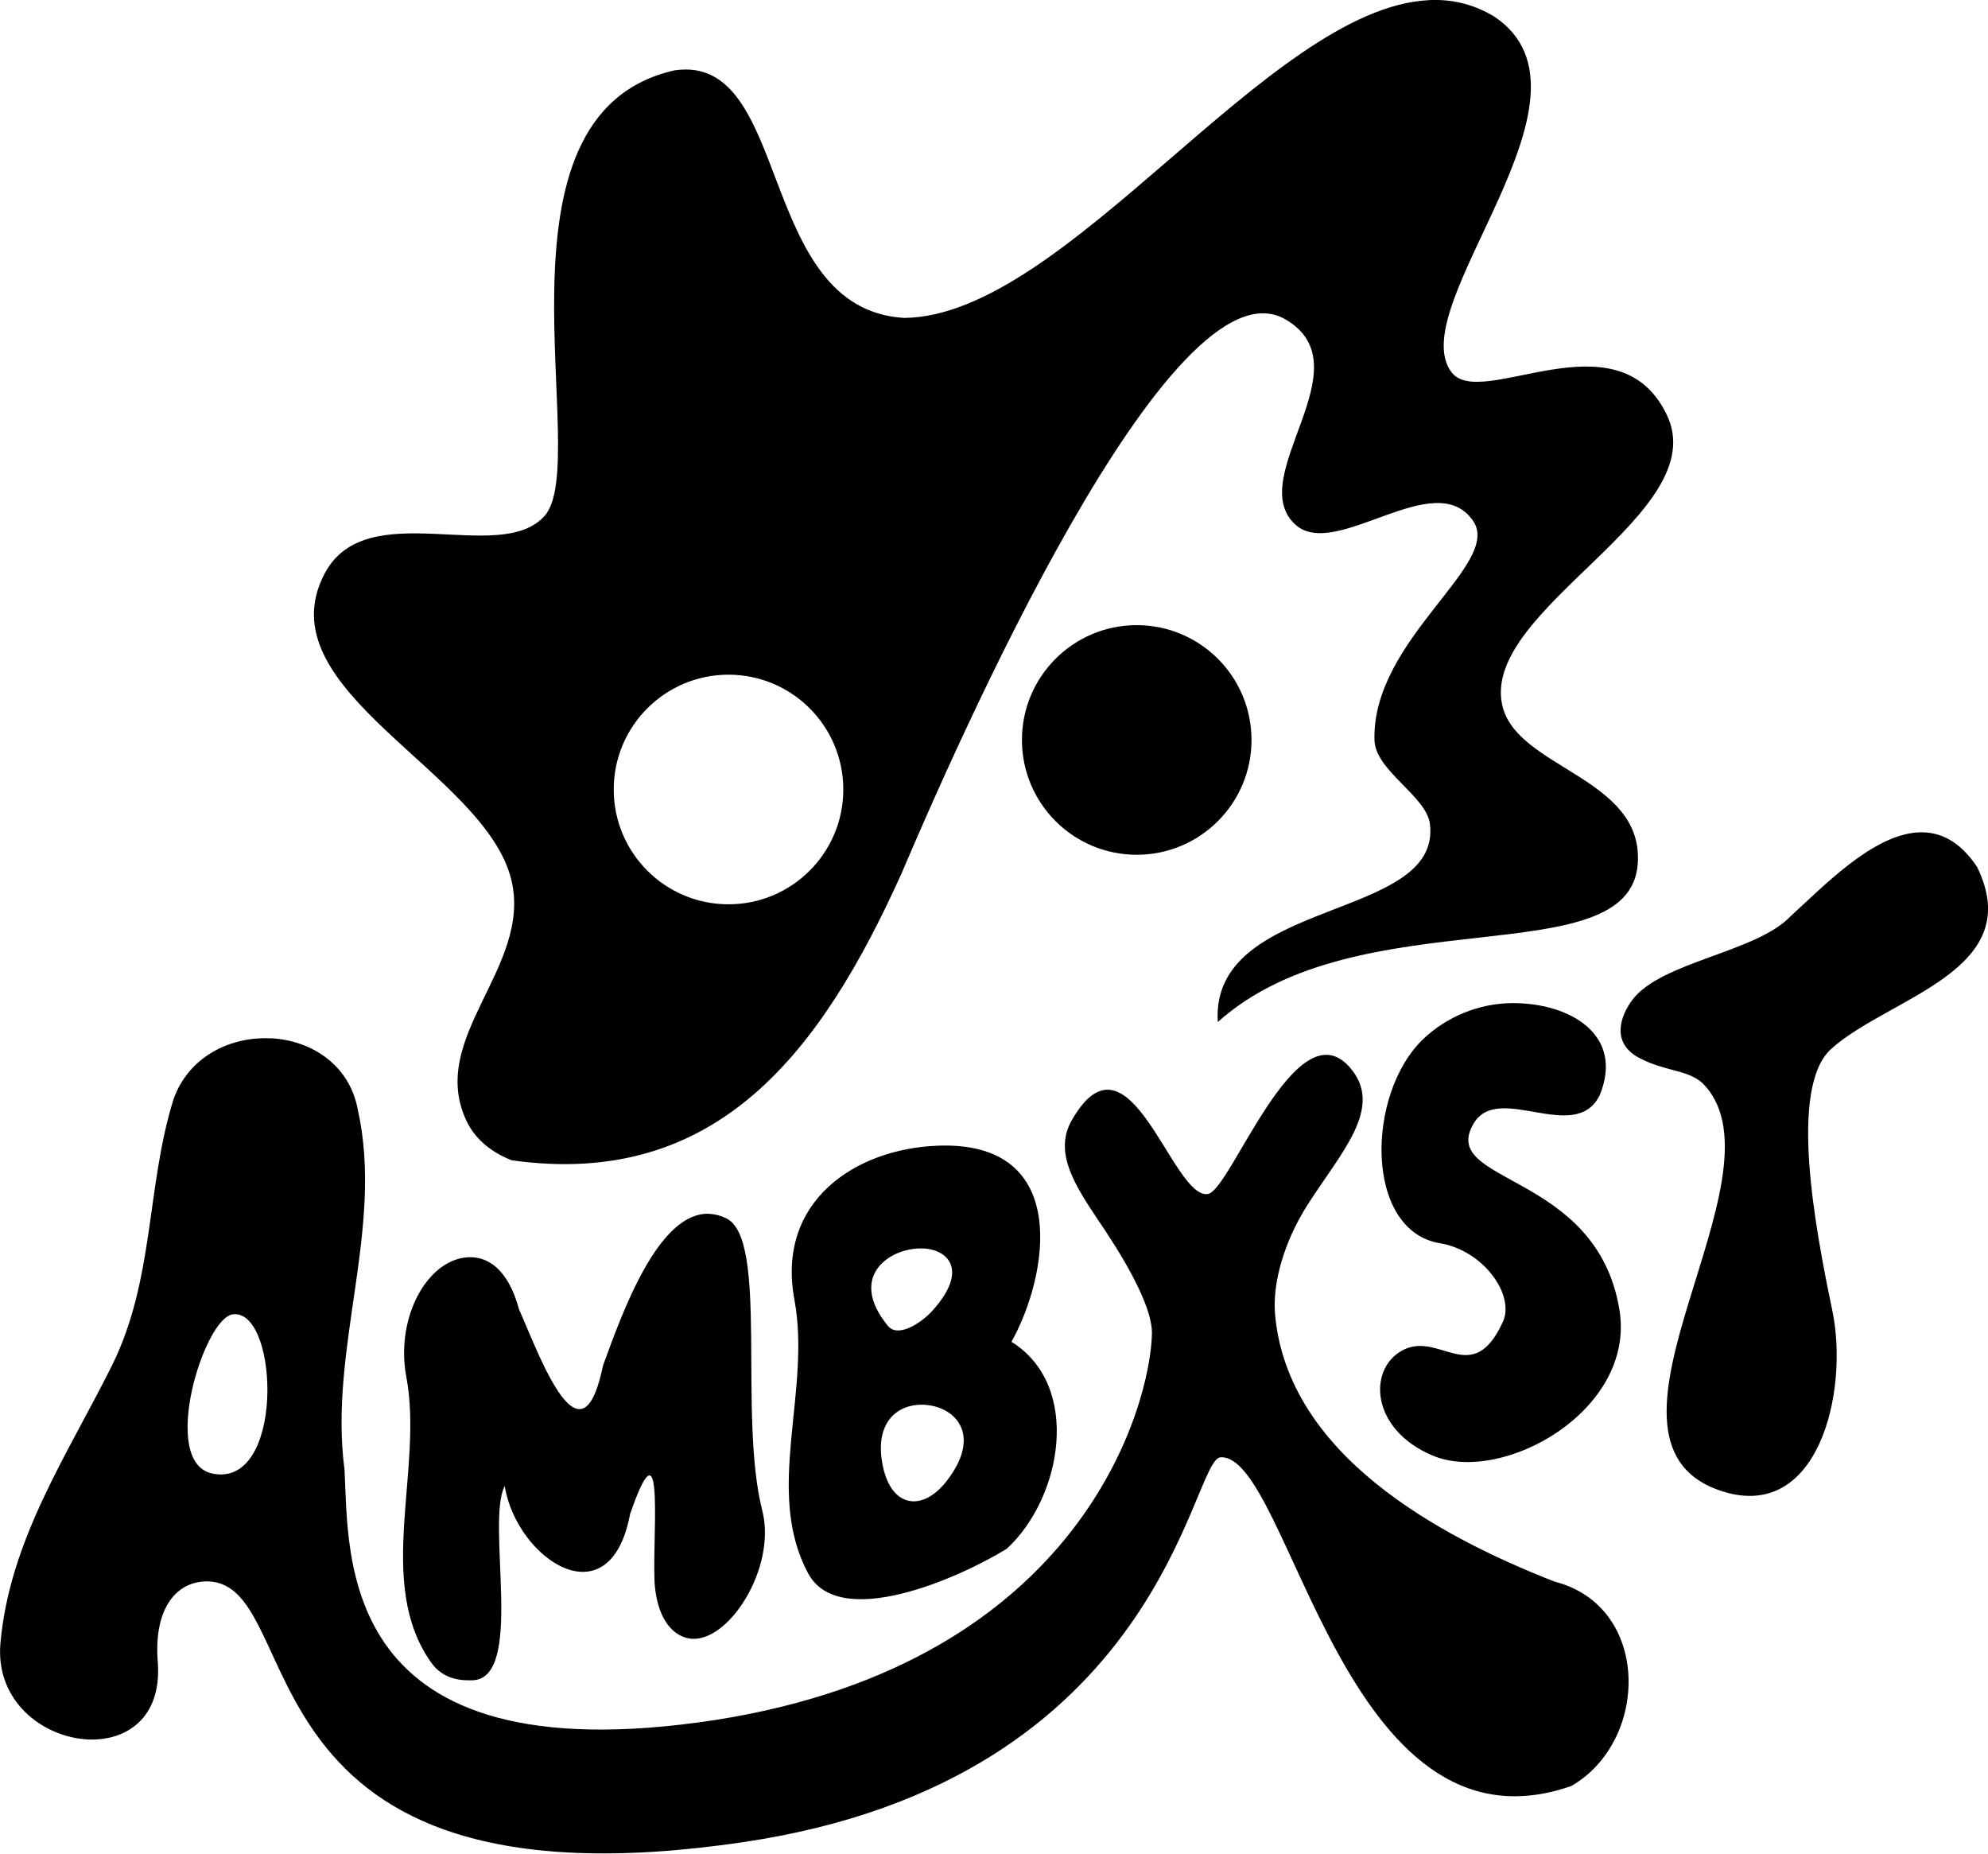
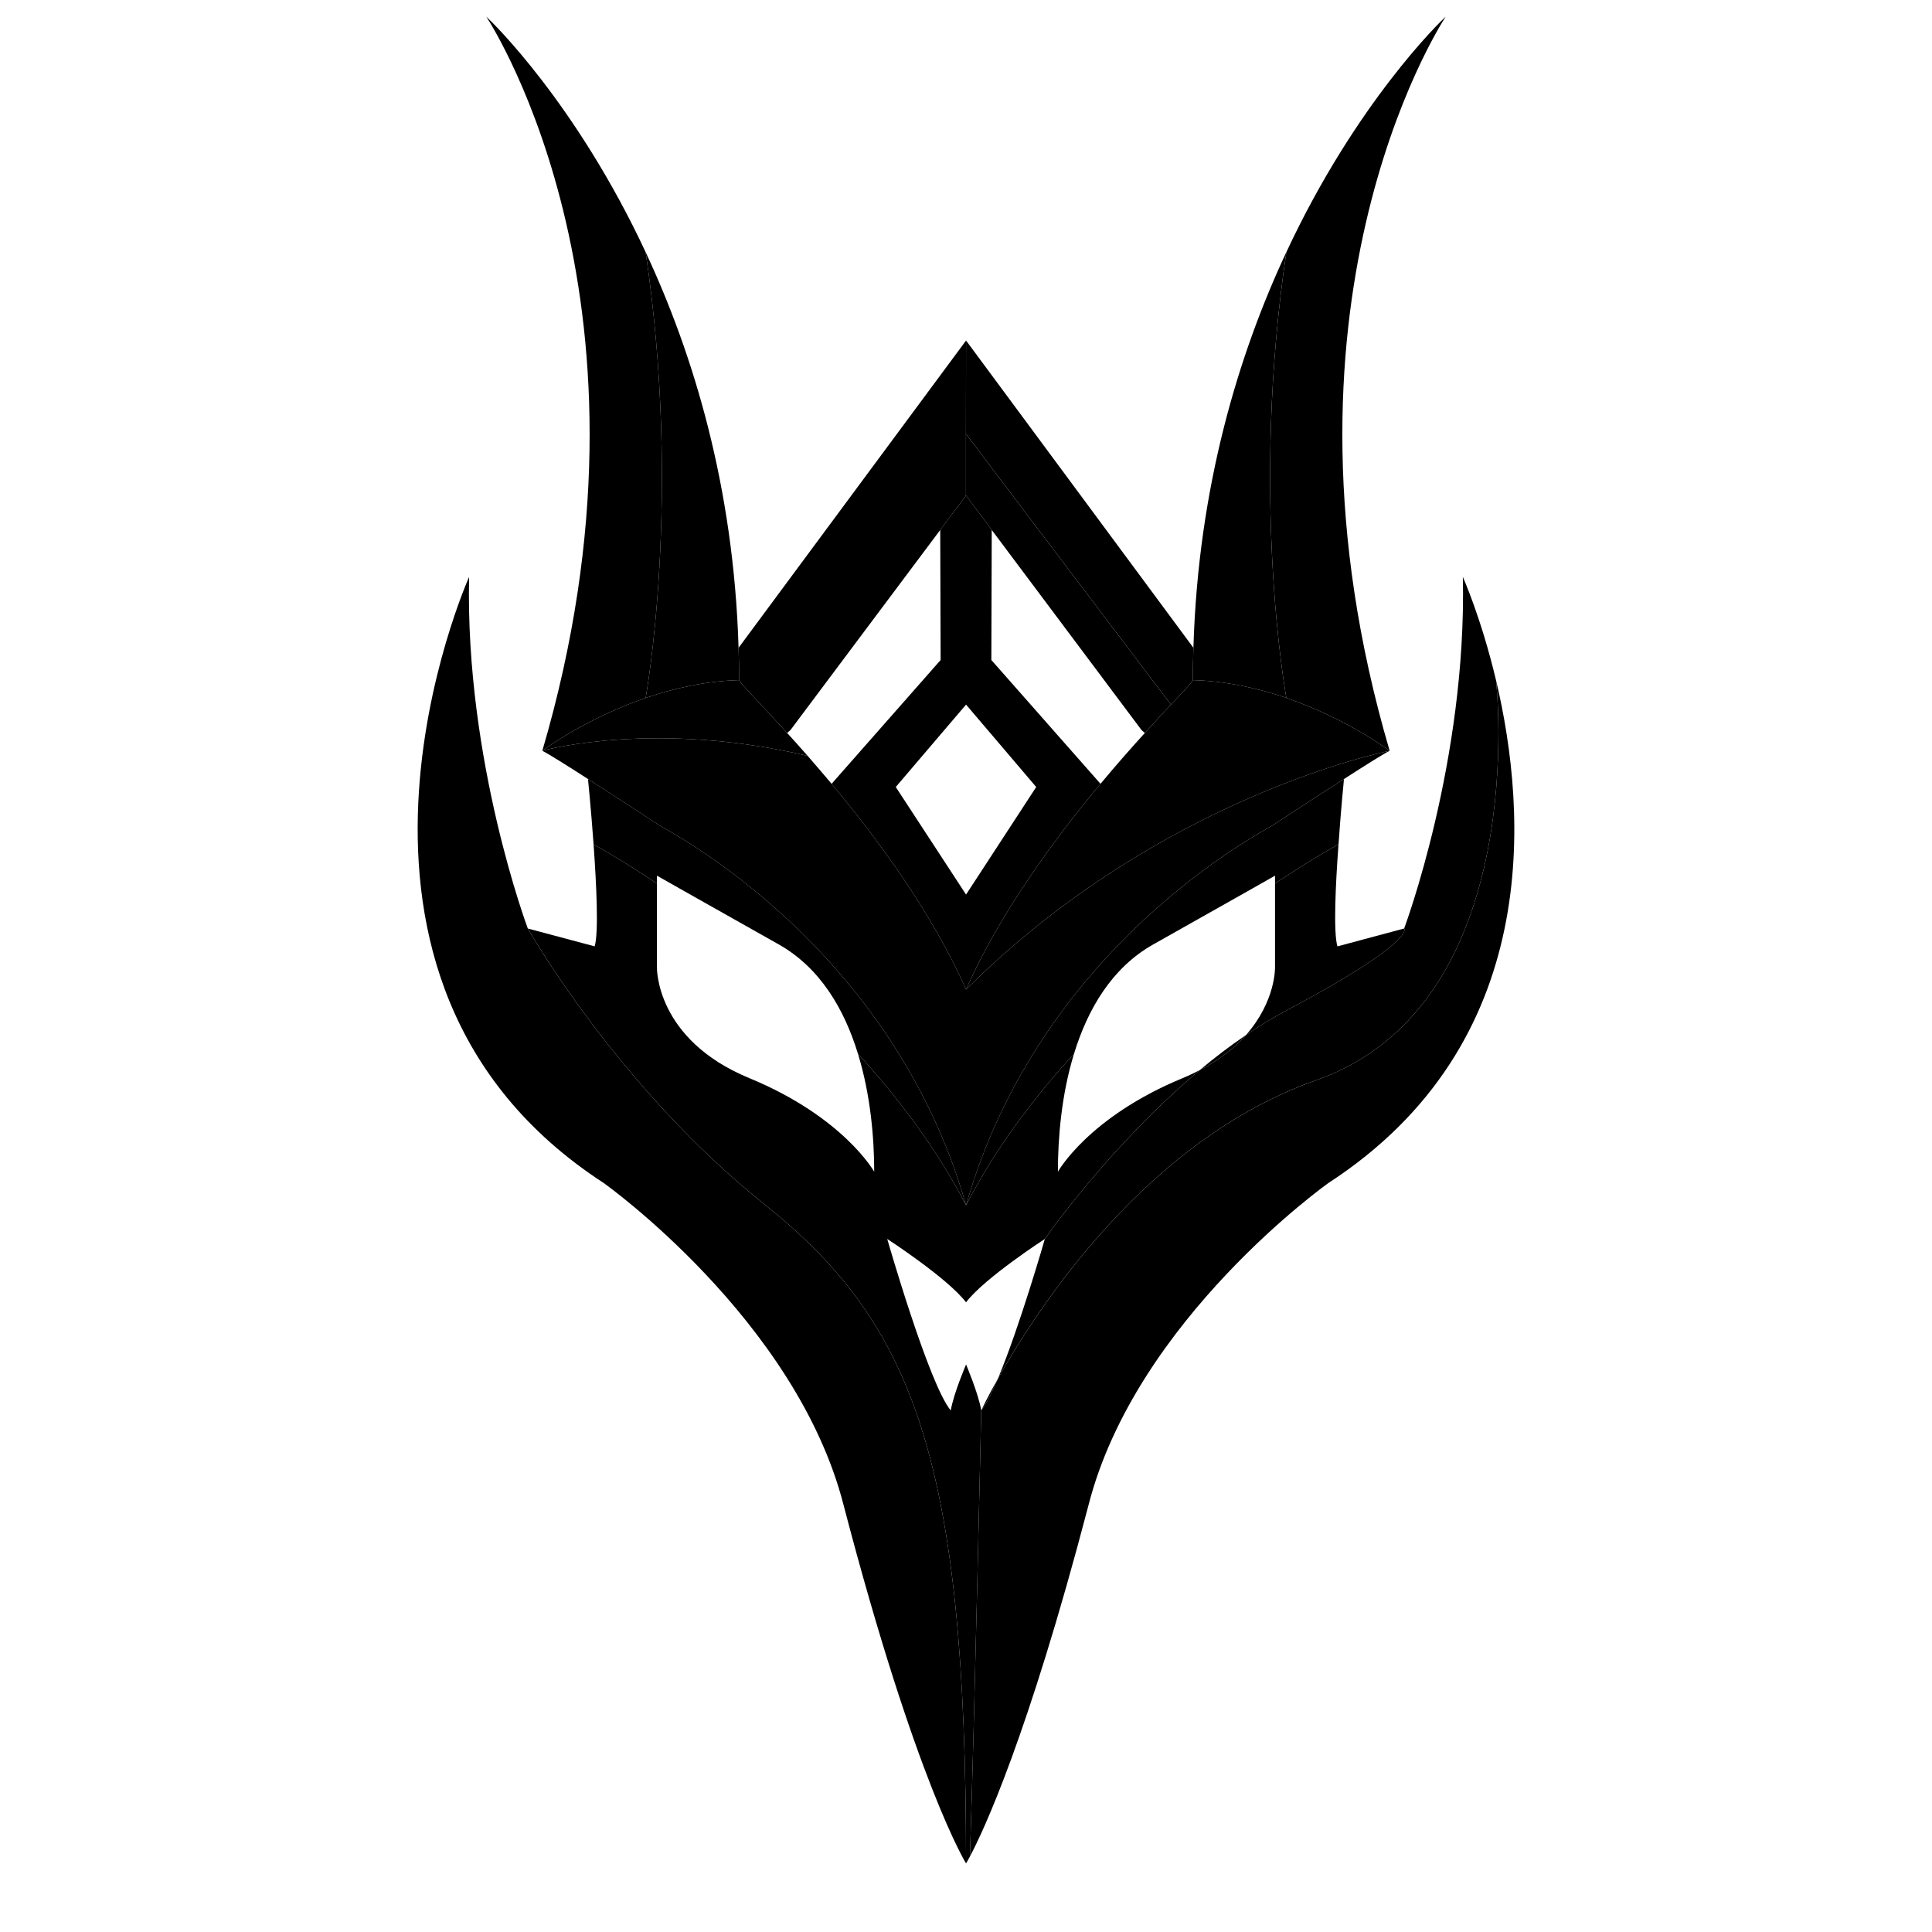
- <svg xmlns="http://www.w3.org/2000/svg" width="60.617mm" height="56.503mm" viewBox="0 0 60.617 56.503" version="1.1" id="svg1" xml:space="preserve">
-   <defs id="defs1" />
-   <g id="layer1" transform="translate(-113.2386,-117.1933)">
-     <g id="g20" style="display:inline">
-       <path id="path3" style="display:inline;stroke-width:4;stroke-linecap:square" d="m 156.791,117.199 c -4.898,0.253 -11.044,9.647 -15.988,9.686 -4.521,-0.273 -3.404,-8.069 -6.99,-7.548 -5.993,1.337 -2.481,11.922 -3.97,13.585 -1.37,1.531 -5.433,-0.666 -6.708,1.761 -1.868,3.556 4.908,6.029 5.697,9.341 0.633,2.659 -2.559,4.786 -1.377,7.324 0.236,0.506 0.671,0.931 1.383,1.216 6.308,0.888 9.459,-3.363 11.886,-8.735 1.611,-3.781 8.222,-18.924 11.71,-16.899 2.475,1.438 -1.283,4.81 0.3,6.254 1.23,1.122 4.261,-1.819 5.425,-0.106 0.892,1.313 -3.092,3.604 -3.011,6.673 0.025,0.942 1.585,1.707 1.691,2.561 0.369,2.975 -6.703,2.224 -6.469,6.039 4.283,-3.849 12.575,-1.389 12.807,-4.834 0.179,-2.644 -3.718,-2.89 -4.136,-4.84 -0.628,-2.932 6.471,-5.824 5.02,-8.84 -1.502,-3.121 -5.671,-0.113 -6.564,-1.296 -1.523,-2.016 4.908,-8.428 1.309,-10.839 -0.642,-0.391 -1.316,-0.541 -2.016,-0.505 z m -8.892,19.052 a 3.5,3.5 0 0 0 -3.5,3.5 3.5,3.5 0 0 0 3.5,3.5 3.5,3.5 0 0 0 3.5,-3.5 3.5,3.5 0 0 0 -3.5,-3.5 z m -12.447,1.51 a 3.5,3.5 0 0 1 3.5,3.5 3.5,3.5 0 0 1 -3.5,3.5 3.5,3.5 0 0 1 -3.5,-3.5 3.5,3.5 0 0 1 3.5,-3.5 z m 36.29,4.807 c -1.392,0.064 -2.889,1.632 -3.899,2.55 -1.044,1.112 -3.957,1.387 -4.835,2.561 -0.347,0.464 -0.671,1.298 0.215,1.766 0.827,0.437 1.55,0.348 1.994,0.836 2.564,2.813 -4.012,10.748 0.417,12.334 3.038,1.088 3.99,-2.982 3.477,-5.457 -0.526,-2.533 -1.342,-6.807 -0.037,-7.988 1.742,-1.575 6.006,-2.381 4.446,-5.553 -0.533,-0.796 -1.144,-1.078 -1.777,-1.049 z m -12.392,5.205 c -1.051,0.005 -2.034,0.447 -2.711,1.092 -1.753,1.669 -1.807,5.848 0.511,6.23 1.314,0.216 2.29,1.573 1.913,2.396 -0.941,2.053 -1.943,0.235 -3.086,0.881 -1.037,0.586 -0.935,2.398 0.939,3.192 2.131,0.903 6.205,-1.372 5.702,-4.44 -0.697,-4.247 -5.563,-3.82 -4.44,-5.69 0.753,-1.252 3.076,0.65 3.833,-0.841 0.772,-1.859 -0.91,-2.829 -2.661,-2.82 z m -37.847,1.075 c -1.225,-0.065 -2.503,0.542 -2.971,1.848 -0.837,2.667 -0.576,5.515 -1.89,8.147 -1.351,2.705 -3.11,5.297 -3.39,8.441 -0.297,3.326 5.084,4.243 4.797,0.572 -0.133,-1.701 0.625,-2.489 1.556,-2.452 3.098,0.123 0.646,10.268 16.308,7.945 12.839,-1.904 13.628,-11.698 14.547,-11.731 2.125,-0.077 3.72,12.45 10.69,10.022 2.391,-1.377 2.426,-5.486 -0.511,-6.231 -3.616,-1.417 -8.116,-3.896 -8.519,-8.112 -0.098,-1.025 0.303,-2.296 0.983,-3.367 1.021,-1.608 2.378,-2.992 1.275,-4.218 -1.632,-1.812 -3.608,3.758 -4.306,3.88 -1.085,0.189 -2.395,-5.309 -4.152,-2.251 -0.627,1.091 0.261,2.22 1.05,3.416 0.758,1.149 1.406,2.373 1.393,3.086 -0.039,2.116 -2.072,10.018 -13.299,11.782 -11.617,1.781 -11.177,-4.99 -11.321,-7.634 -0.488,-3.681 1.21,-7.343 0.408,-10.96 -0.252,-1.384 -1.423,-2.121 -2.647,-2.186 z m 20.32,3.272 c -2.537,0.1 -4.914,1.718 -4.363,4.686 0.525,2.827 -0.929,5.841 0.421,8.353 0.946,1.76 4.605,0.143 6.055,-0.751 1.683,-1.546 2.301,-4.97 0.143,-6.31 1.108,-1.968 1.872,-6.141 -2.256,-5.978 z m -6.945,2.076 c -1.575,-0.081 -2.679,3.057 -3.255,4.632 -0.202,0.988 -0.461,1.344 -0.741,1.322 -0.647,-0.051 -1.404,-2.118 -1.817,-3.041 -0.345,-1.284 -1.032,-1.692 -1.716,-1.57 -1.187,0.213 -2.042,1.93 -1.721,3.628 0.532,2.82 -0.962,6.278 0.753,8.703 0.386,0.546 0.951,0.554 1.257,0.547 1.614,-0.039 0.408,-4.801 0.989,-5.922 0.368,2.233 3.206,4.137 3.824,0.854 1.117,-3.232 0.637,1.095 0.759,2.238 0.111,1.034 0.587,1.479 1.042,1.555 1.167,0.196 2.678,-2.135 2.23,-3.898 -0.743,-2.922 0.203,-8.289 -1.101,-8.912 -0.173,-0.083 -0.34,-0.125 -0.503,-0.134 z m 6.518,1.057 c 0.77,0.037 1.38,0.681 0.262,1.91 -0.313,0.344 -1.032,0.833 -1.346,0.45 -1.257,-1.533 0.093,-2.408 1.084,-2.36 z m -20.996,2.003 c 1.355,-0.009 1.502,5.331 -0.695,4.856 -1.608,-0.347 -0.25,-4.737 0.63,-4.851 0.022,-0.003 0.044,-0.005 0.065,-0.005 z m 20.986,2.76 c 0.966,0.033 1.826,0.902 0.715,2.329 -0.736,0.945 -1.686,0.816 -1.947,-0.475 -0.271,-1.346 0.481,-1.879 1.232,-1.854 z" />
-     </g>
-   </g>
+ <svg xmlns="http://www.w3.org/2000/svg" id="Calque_1" data-name="Calque 1" viewBox="0 0 1500 1500">
+   <path d="M1021.97,838.62c168.36-59.22,139.53-310.58,139.53-310.58,24.49,103.25,36.38,282.15-130.02,390.37,0,0-149.55,106.04-186.35,250.12-47.34,180.76-81.96,253.84-92.09,272.85,3.51-103.66,8.79-346.34,8.79-346.34l.1-.1c.1-.1.21-.21.21-.41,3.72-4.55,7.96-13.13,12.51-23.87.1-.21.1-.31.21-.41,30.8-54.88,115.55-185.42,247.12-231.61Z" />
+   <path d="M738.16,1095.04c2.27-13.23,11.89-35.66,11.89-35.66,0,0,9.51,22.32,11.78,35.55v.1s-5.27,242.67-8.79,346.34c-1.96,3.72-3,5.37-3,5.37,0-312.33-40.62-418.99-155.65-510.98-115.14-91.88-184.59-214.87-184.59-214.87l51.88,13.85c3.2-10.44,1.45-47.34-.83-79.17,0,0,19.53,10.54,49.2,30.39v65.01s-1.45,55.91,71.73,86.09c73.17,30.18,96.95,72.66,96.95,72.66,0-25.94-2.79-59.63-12.61-91.57,31.73,34.62,61.39,74.1,83.92,117.62,22.43-43.51,52.09-82.99,83.82-117.62-9.82,31.94-12.51,65.73-12.51,91.57,0,0,23.67-42.48,96.84-72.66,4.75-1.96,9.1-4.03,13.23-6.2-69.66,58.29-120.2,131.05-120.2,131.05,0,0-46.92,30.39-61.19,49.2-14.37-18.81-61.19-49.2-61.19-49.2,0,0,32.35,112.86,49.3,133.12Z" />
+   <path d="M1078.91,582.92s-177.56,34.62-328.87,185.31c26.25-59.22,68.01-116.17,104.39-159.68,12.4-14.88,24.18-28.22,34.42-39.48,7.75-8.58,14.68-16.02,20.26-22.01,10.65-11.27,17.05-17.98,17.05-19.02,26.15.72,50.85,6.41,72.55,13.75v.1c47.44,16.23,80.2,41.03,80.2,41.03Z" />
+   <path d="M750.04,768.23c-26.25-59.22-68.11-116.17-104.39-159.68l84.65-96.12-.31-100.98,20.05-26.77,19.95,26.77-.31,100.98,84.75,96.12c-36.38,43.51-78.14,100.46-104.39,159.68ZM804.51,611.03l-54.47-63.98-54.57,63.98,54.57,83.51,54.47-83.51Z" />
+   <path d="M988.07,640.8c-6.41,4.13-180.66,93.12-238.02,294.97-57.46-201.85-231.72-290.84-238.13-294.97-3.82-2.58-31.32-20.57-55.4-35.97-16.02-10.34-30.49-19.43-35.45-21.91,0,0,.1,0,.21-.1,5.06-1.34,89.3-23.36,205.78,4.03,5.89,6.82,12.2,14.06,18.6,21.7,36.28,43.51,78.14,100.46,104.39,159.68,151.31-150.69,328.87-185.31,328.87-185.31-4.96,2.48-19.43,11.58-35.45,21.91-24.08,15.4-51.57,33.38-55.4,35.97Z" />
+   <path d="M762.14,1094.52c1.03-2.27,5.17-10.96,12.51-23.87-4.55,10.75-8.79,19.33-12.51,23.87Z" />
+   <path d="M1161.49,528.04s28.84,251.36-139.53,310.58c-131.57,46.2-216.32,176.73-247.12,231.61,16.74-39.89,36.38-108.31,36.38-108.31,0,0,50.54-72.76,120.2-131.05,15.92-8.16,27.49-17.67,35.86-27.18,10.23-7.03,20.77-13.44,31.42-19.12,101.7-54.05,91.47-63.67,91.47-63.67,0,0,48.78-130.02,45.58-272.96,0,0,14.26,31.73,25.73,80.1Z" />
+   <path d="M1090.18,720.9s10.23,9.61-91.47,63.67c-10.65,5.68-21.19,12.09-31.42,19.12,23.36-26.36,22.63-52.71,22.63-52.71v-65.01c29.66-19.84,49.2-30.39,49.2-30.39h.1c-2.38,31.83-4.03,68.73-.83,79.17l51.78-13.85Z" />
+   <path d="M1122.43,12.93c-6.41,9.92-144.28,226.65-43.51,569.99,0,0-32.76-24.8-80.2-41.03v-.1c-.93-5.06-27.91-158.03,0-346.03,54.05-115.76,119.37-178.9,123.71-182.83Z" />
+   <path d="M1043.46,604.83s-2.38,23.56-4.24,50.75h-.1s-19.53,10.54-49.2,30.39v-6.1s-32.14,18.29-94.46,53.33c-32.35,18.19-51.06,50.54-61.6,84.96-31.73,34.62-61.39,74.1-83.82,117.62,57.36-201.85,231.61-290.84,238.02-294.97,3.82-2.58,31.32-20.57,55.4-35.97Z" />
+   <path d="M998.71,195.76c-27.91,188-.93,340.96,0,346.03-21.7-7.34-46.41-13.02-72.55-13.75,0-8.47.1-16.95.41-25.22,3.72-125.37,35.35-228.41,72.14-307.06Z" />
+   <path d="M967.29,803.68c-8.37,9.51-19.95,19.02-35.86,27.18,11.47-9.61,23.46-18.81,35.86-27.18Z" />
+   <path d="M926.47,502.82h.1c-.31,8.27-.41,16.74-.41,25.22,0,1.03-6.41,7.75-17.05,19.02l-159.16-210.22.1-72.45,176.42,238.44Z" />
+   <path d="M749.94,336.84l159.16,210.22c-5.58,5.99-12.51,13.44-20.26,22.01l-2.58-2.27-116.27-155.34-19.95-26.77h-.1v-47.85Z" />
+   <path d="M750.04,264.39l-.1,72.45v47.85h.1l-20.05,26.77-116.27,155.34-2.58,2.27c-22.12-24.39-37.31-39.48-37.31-41.03,0-8.47-.1-16.95-.41-25.22h.1l176.53-238.44Z" />
+   <path d="M750.04,1446.75s-38.65-62.12-95.09-278.23c-36.9-144.07-186.35-250.12-186.35-250.12-244.43-158.85-104.39-470.46-104.39-470.46-3.2,142.94,45.58,272.96,45.58,272.96,0,0,69.45,122.99,184.59,214.87,115.03,91.98,155.65,198.65,155.65,510.98Z" />
+   <path d="M750.04,935.77c-22.53-43.51-52.19-82.99-83.92-117.62-10.54-34.42-29.25-66.77-61.6-84.96-62.32-35.04-94.46-53.33-94.46-53.33v6.1c-29.66-19.84-49.2-30.39-49.2-30.39-1.96-27.18-4.34-50.75-4.34-50.75,24.08,15.4,51.57,33.38,55.4,35.97,6.41,4.13,180.66,93.12,238.13,294.97Z" />
+   <path d="M611.14,569.07c4.96,5.48,10.34,11.37,15.92,17.78-116.48-27.39-200.71-5.37-205.78-4.03,2.79-2.17,34.73-25.42,80-40.93,21.7-7.44,46.41-13.13,72.55-13.85,0,1.55,15.19,16.64,37.31,41.03Z" />
+   <path d="M573.41,502.82c.31,8.27.41,16.74.41,25.22-26.15.72-50.85,6.41-72.55,13.85,0,0,28.42-154.93,0-346.13,36.79,78.65,68.42,181.7,72.14,307.06Z" />
+   <path d="M501.27,195.76c28.42,191.2,0,346.13,0,346.13-45.27,15.5-77.2,38.76-80,40.93-.1.1-.21.1-.21.1C521.84,239.58,383.97,22.85,377.56,12.93c4.34,3.93,69.66,67.08,123.71,182.83Z" />
</svg>
